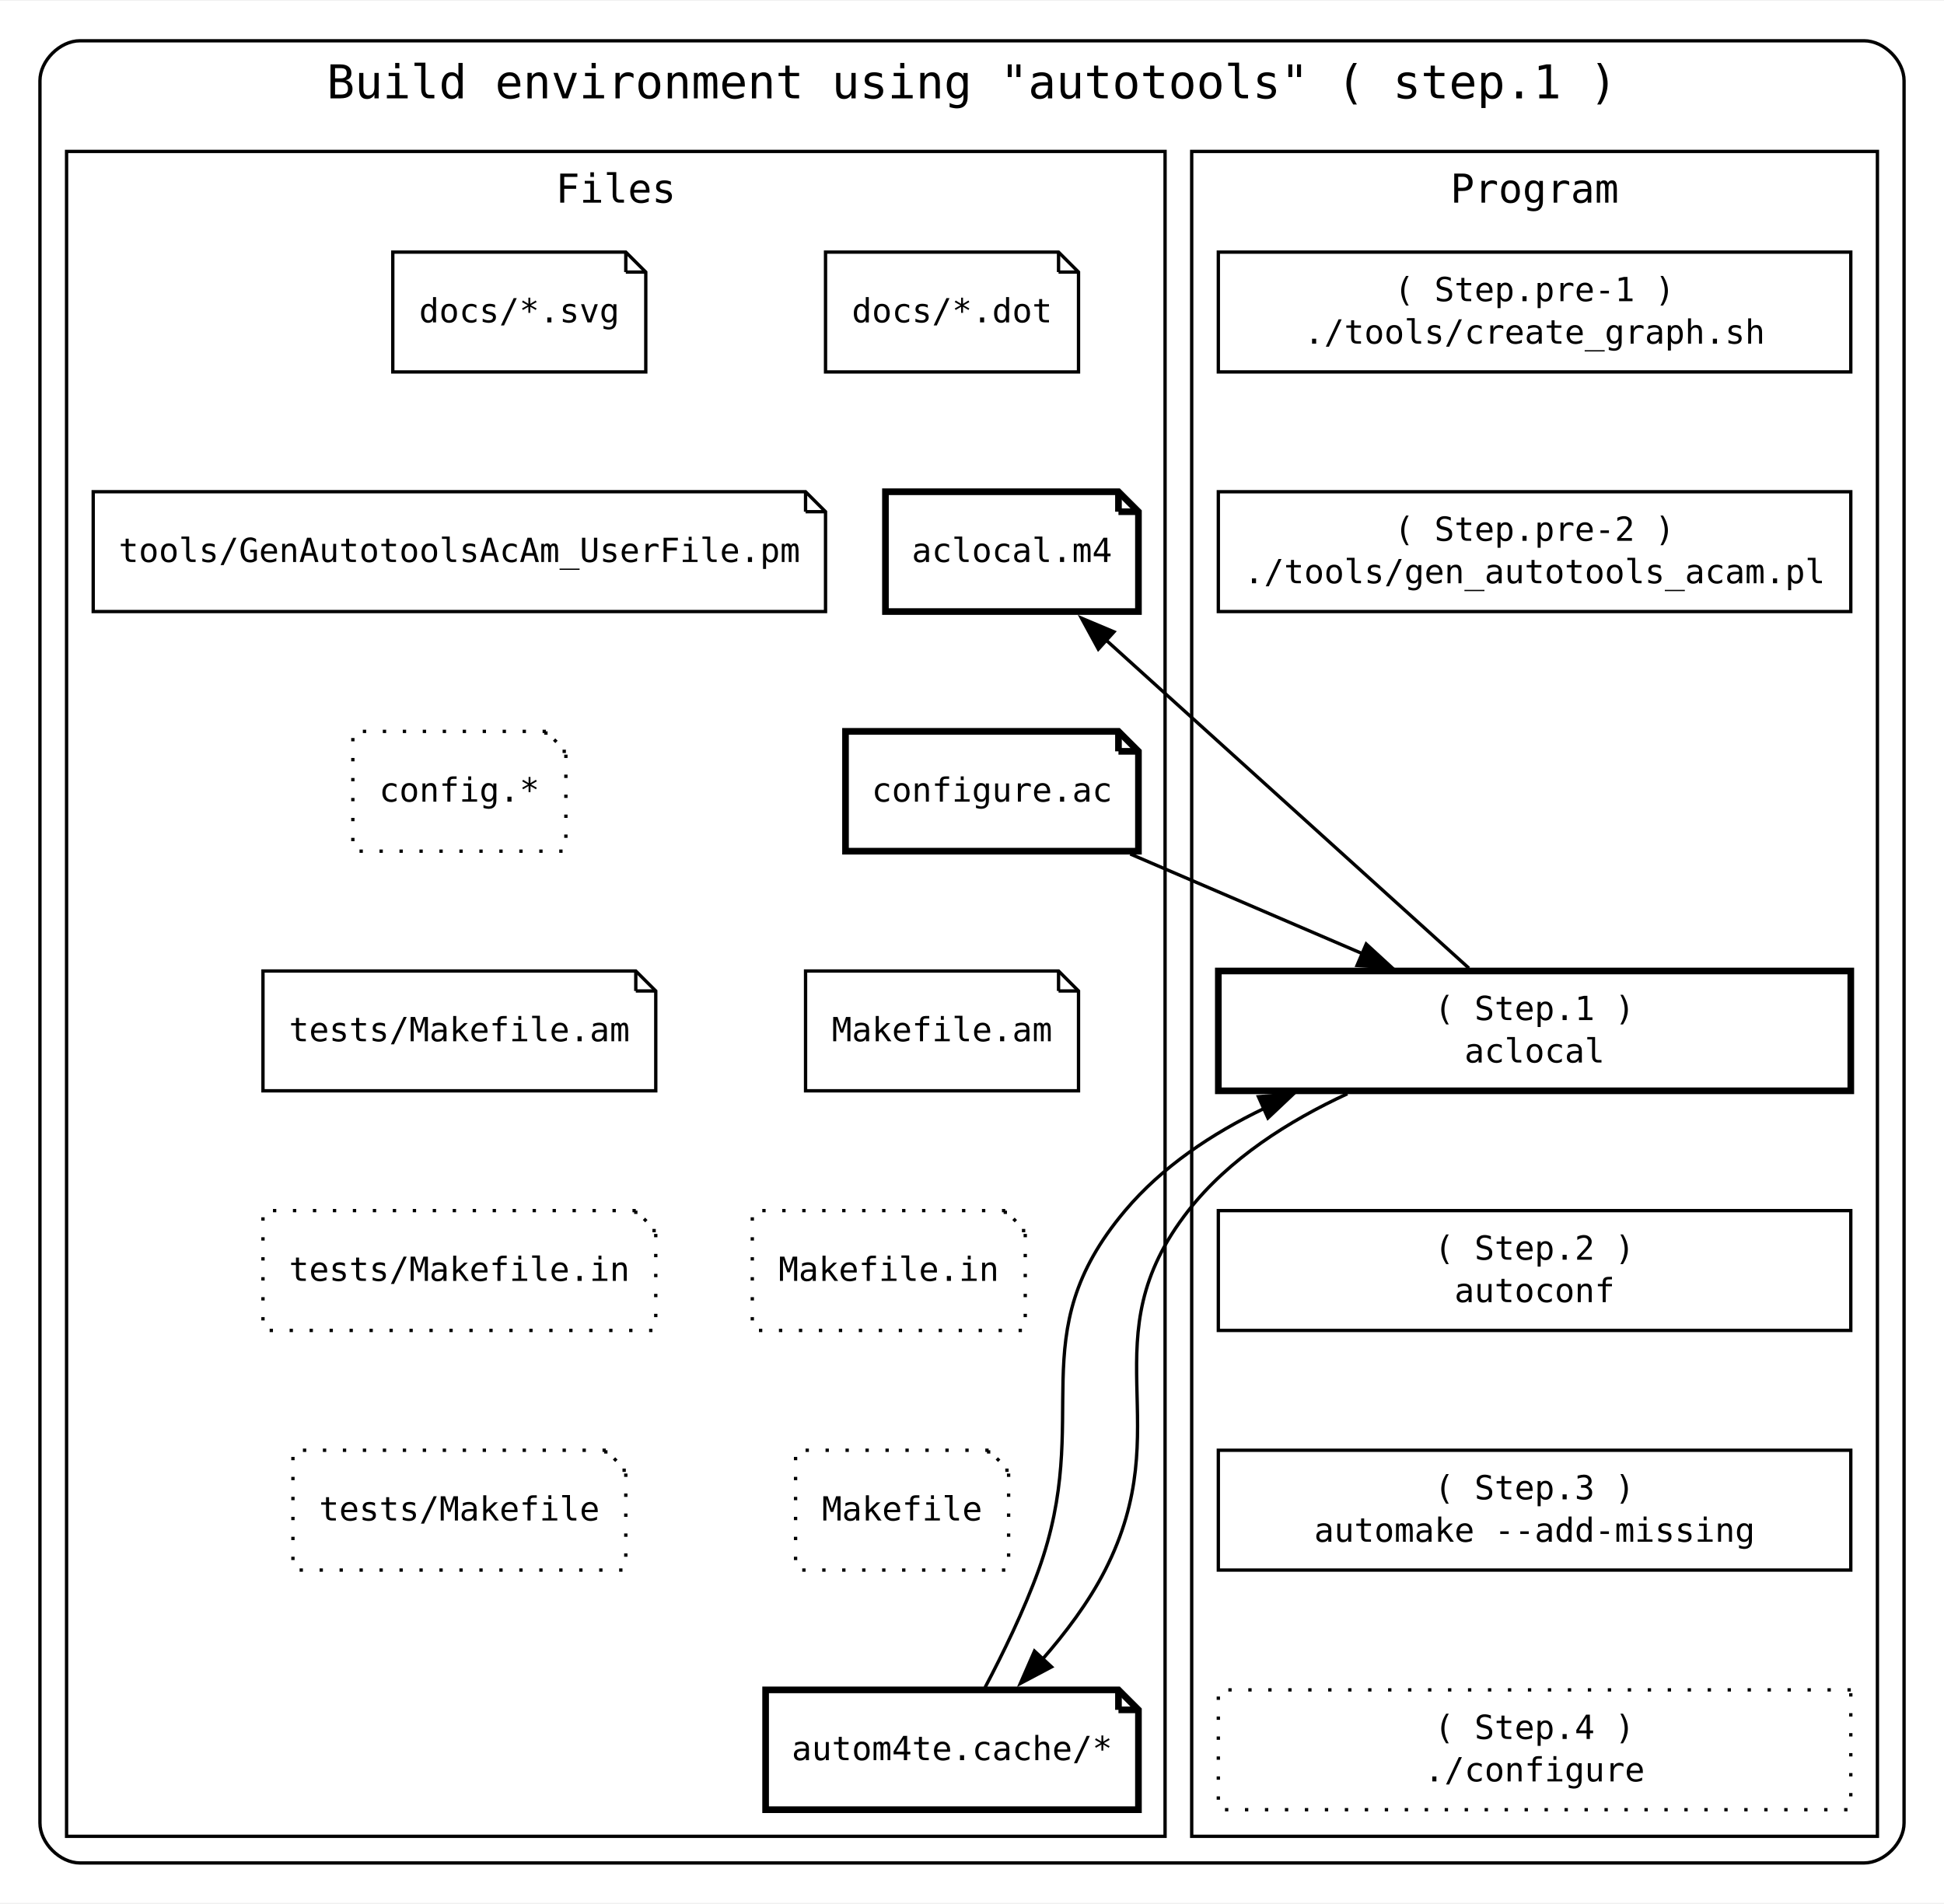
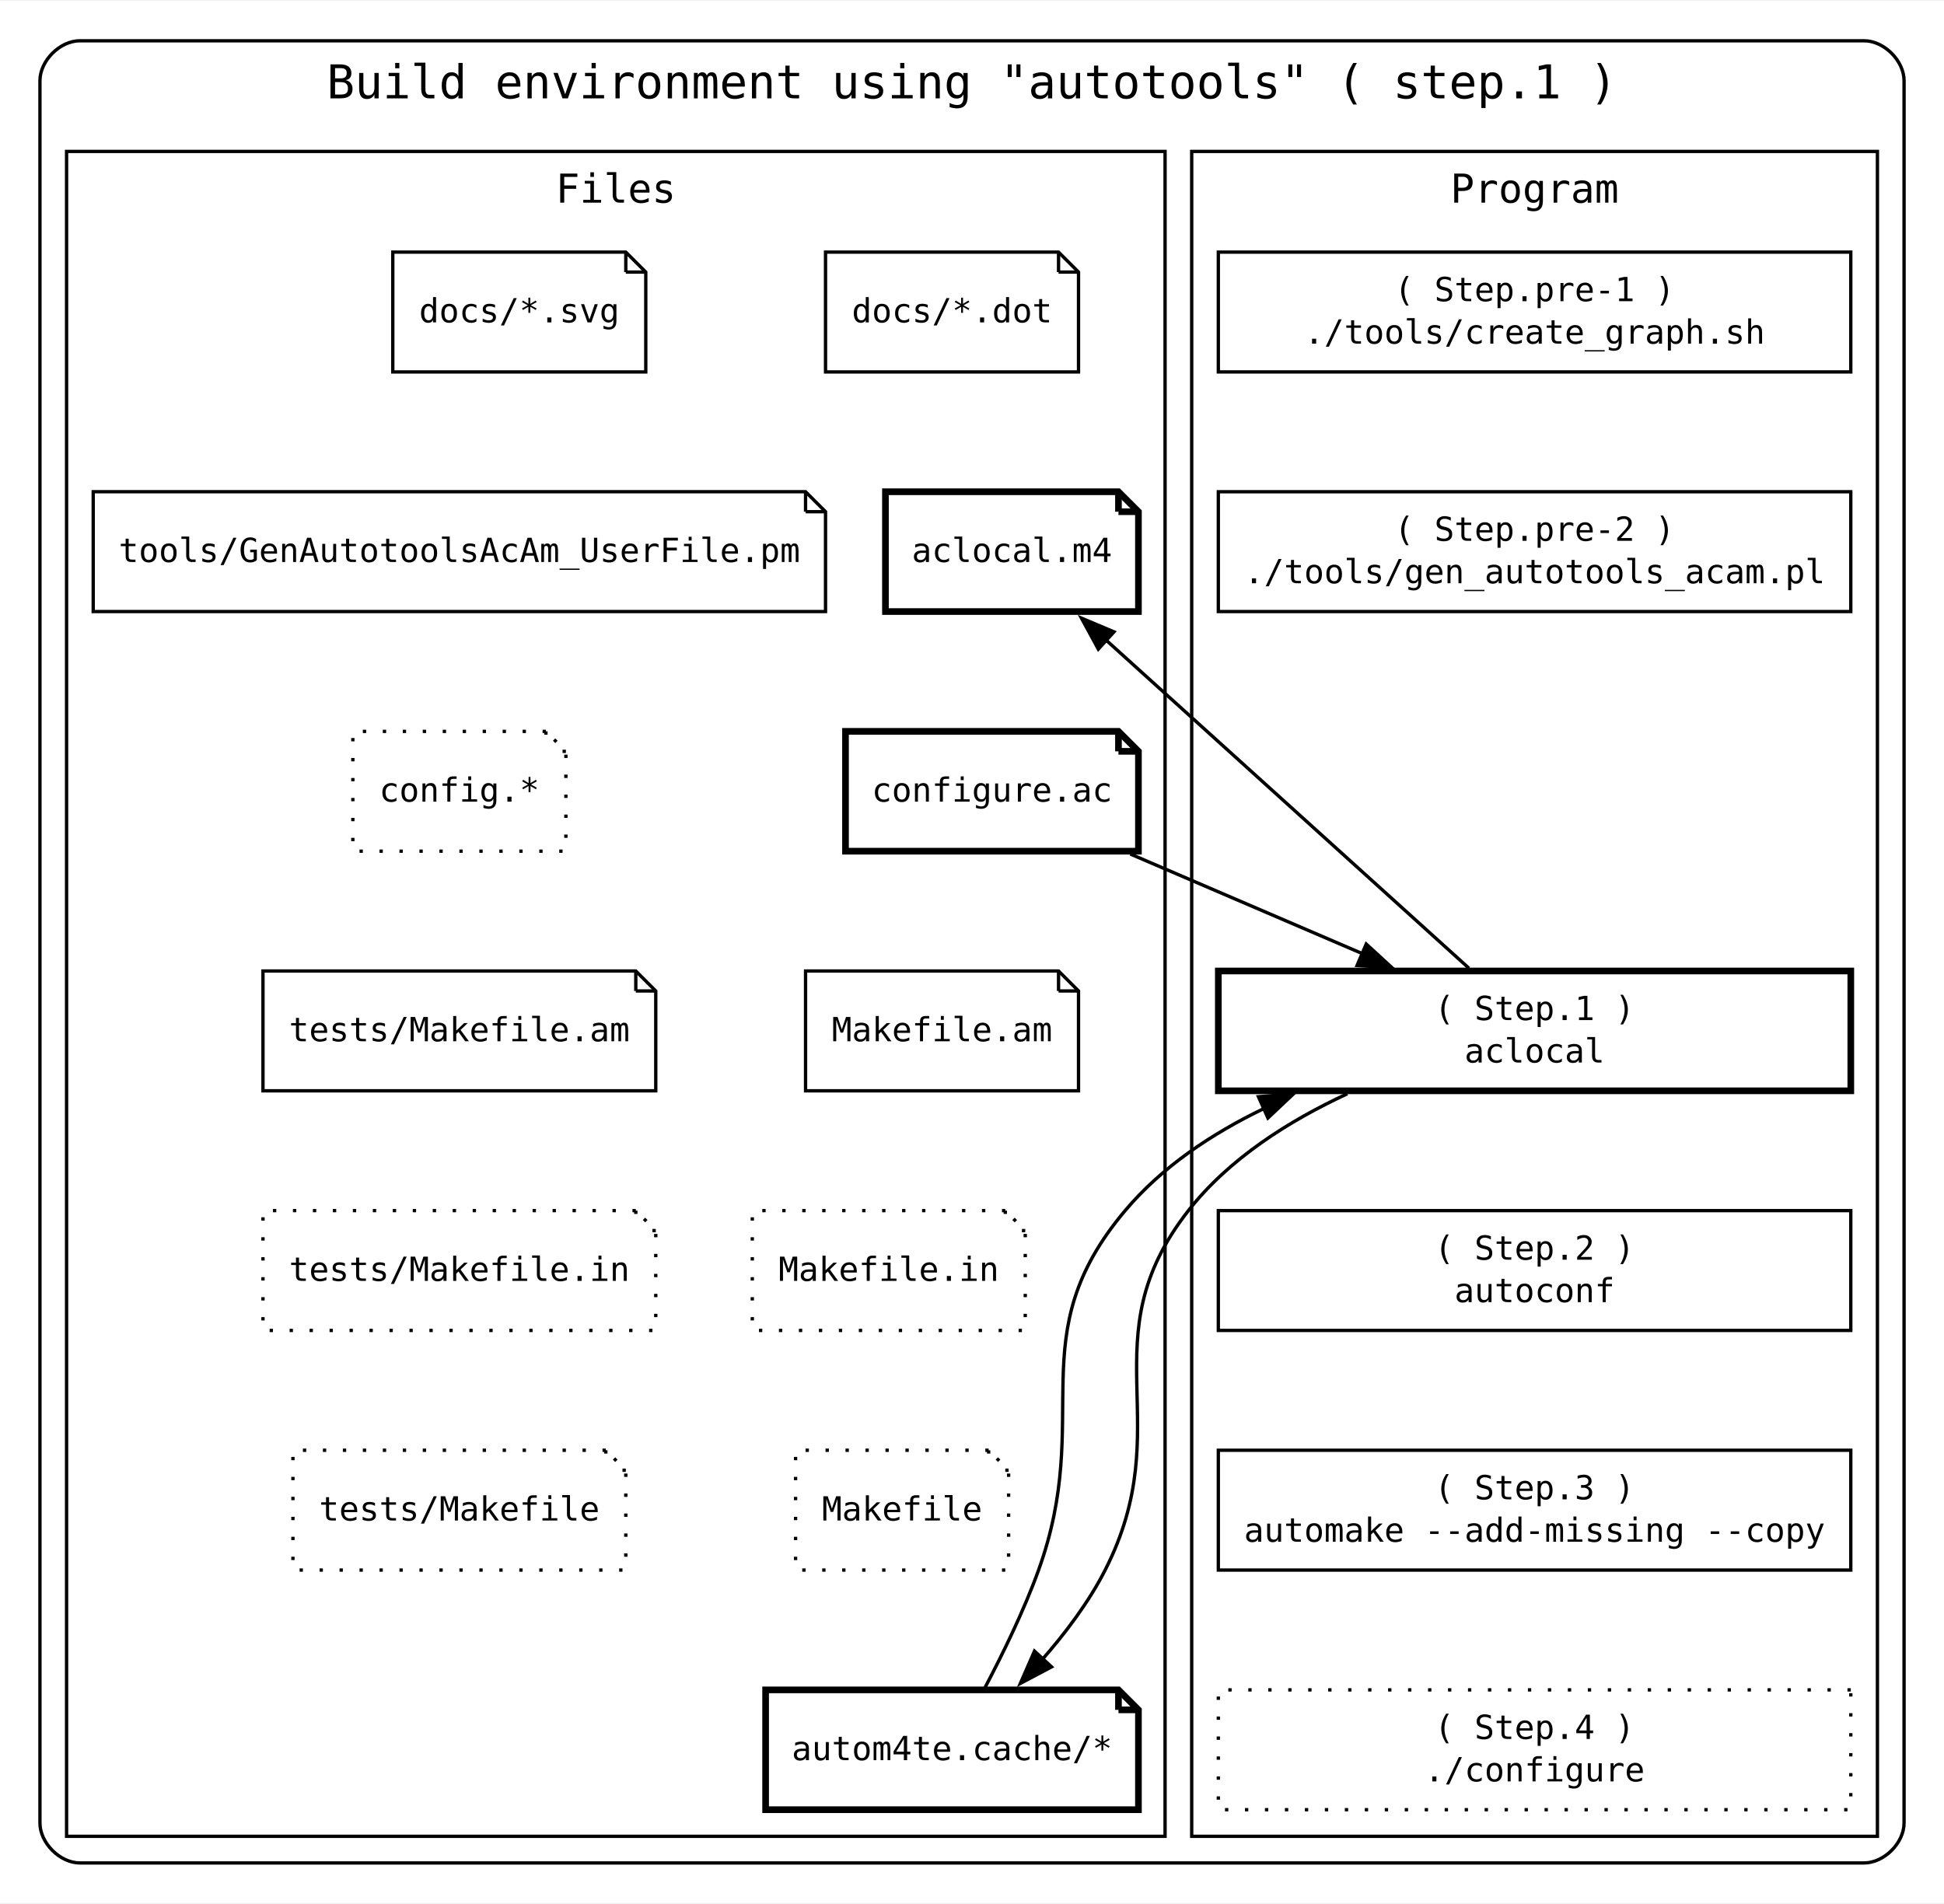
<svg xmlns="http://www.w3.org/2000/svg" width="584pt" height="572pt" viewBox="0.00 0.00 584.00 571.50">
  <g id="graph0" class="graph" transform="scale(1 1) rotate(0) translate(4 567.5)">
    <polygon fill="white" stroke="none" points="-4,4 -4,-567.5 580,-567.5 580,4 -4,4" />
    <g id="clust1" class="cluster">
      <path fill="none" stroke="black" d="M20,-8C20,-8 556,-8 556,-8 562,-8 568,-14 568,-20 568,-20 568,-543.5 568,-543.5 568,-549.5 562,-555.5 556,-555.5 556,-555.5 20,-555.5 20,-555.5 14,-555.5 8,-549.5 8,-543.5 8,-543.5 8,-20 8,-20 8,-14 14,-8 20,-8" />
      <text text-anchor="middle" x="288" y="-538.2" font-family="monospace" font-size="14.00">Build environment using "autotools" ( step.1 )</text>
    </g>
    <g id="clust2" class="cluster">
      <polygon fill="none" stroke="black" points="354,-16 354,-522.25 560,-522.25 560,-16 354,-16" />
      <text text-anchor="middle" x="457" y="-506.85" font-family="monospace" font-size="12.00">Program</text>
    </g>
    <g id="clust4" class="cluster">
      <polygon fill="none" stroke="black" points="16,-16 16,-522.25 346,-522.25 346,-16 16,-16" />
      <text text-anchor="middle" x="181" y="-506.85" font-family="monospace" font-size="12.00">Files</text>
    </g>
    <g id="node1" class="node">
      <polygon fill="none" stroke="black" points="552,-492 362,-492 362,-456 552,-456 552,-492" />
      <text text-anchor="middle" x="457" y="-477.25" font-family="monospace" font-size="10.00">( Step.pre-1 )</text>
      <text text-anchor="middle" x="457" y="-464.5" font-family="monospace" font-size="10.00">./tools/create_graph.sh      </text>
    </g>
    <g id="node2" class="node">
      <polygon fill="none" stroke="black" points="552,-420 362,-420 362,-384 552,-384 552,-420" />
      <text text-anchor="middle" x="457" y="-405.25" font-family="monospace" font-size="10.00">( Step.pre-2 )</text>
      <text text-anchor="middle" x="457" y="-392.5" font-family="monospace" font-size="10.00">./tools/gen_autotools_acam.pl</text>
    </g>
    <g id="node4" class="node">
      <polygon fill="none" stroke="black" stroke-width="2" points="552,-276 362,-276 362,-240 552,-240 552,-276" />
      <text text-anchor="middle" x="457" y="-261.25" font-family="monospace" font-size="10.00">( Step.1 )</text>
      <text text-anchor="middle" x="457" y="-248.5" font-family="monospace" font-size="10.00">aclocal                      </text>
    </g>
    <g id="node5" class="node">
      <polygon fill="none" stroke="black" points="552,-204 362,-204 362,-168 552,-168 552,-204" />
      <text text-anchor="middle" x="457" y="-189.25" font-family="monospace" font-size="10.00">( Step.2 )</text>
      <text text-anchor="middle" x="457" y="-176.5" font-family="monospace" font-size="10.00">autoconf                     </text>
    </g>
    <g id="node9" class="node">
      <polygon fill="none" stroke="black" stroke-width="2" points="332,-420 262,-420 262,-384 338,-384 338,-414 332,-420" />
      <polyline fill="none" stroke="black" stroke-width="2" points="332,-420 332,-414" />
      <polyline fill="none" stroke="black" stroke-width="2" points="338,-414 332,-414" />
      <text text-anchor="middle" x="300" y="-398.88" font-family="monospace" font-size="10.00">aclocal.m4</text>
    </g>
    <g id="edge20" class="edge">
      <path fill="none" stroke="black" d="M437.28,-276.84C409.64,-301.83 359.27,-347.39 327.83,-375.83" />
      <polygon fill="black" stroke="black" points="325.95,-372.71 320.88,-382.02 330.65,-377.9 325.95,-372.71" />
    </g>
    <g id="node14" class="node">
      <polygon fill="none" stroke="black" stroke-width="2" points="332,-60 226,-60 226,-24 338,-24 338,-54 332,-60" />
      <polyline fill="none" stroke="black" stroke-width="2" points="332,-60 332,-54" />
      <polyline fill="none" stroke="black" stroke-width="2" points="338,-54 332,-54" />
      <text text-anchor="middle" x="282" y="-38.88" font-family="monospace" font-size="10.00">autom4te.cache/*</text>
    </g>
    <g id="edge21" class="edge">
      <path fill="none" stroke="black" d="M400.76,-239.11C383.15,-230.96 365.17,-219.57 353,-204 322.66,-165.18 350.36,-139.9 328,-96 323.07,-86.33 316.01,-76.97 308.89,-68.88" />
      <polygon fill="black" stroke="black" points="311.9,-66.91 302.53,-61.95 306.77,-71.66 311.9,-66.91" />
    </g>
    <g id="node6" class="node">
      <polygon fill="none" stroke="black" points="552,-132 362,-132 362,-96 552,-96 552,-132" />
      <text text-anchor="middle" x="457" y="-117.25" font-family="monospace" font-size="10.00">( Step.3 )</text>
-       <text text-anchor="middle" x="457" y="-104.5" font-family="monospace" font-size="10.00">automake --add-missing       </text>
+       <text text-anchor="middle" x="457" y="-104.5" font-family="monospace" font-size="10.00">automake --add-missing --copy</text>
    </g>
    <g id="node7" class="node">
      <polygon fill="none" stroke="black" stroke-dasharray="1,5" points="552,-60 362,-60 362,-24 552,-24 552,-60" />
      <text text-anchor="middle" x="457" y="-45.25" font-family="monospace" font-size="10.00">( Step.4 )</text>
      <text text-anchor="middle" x="457" y="-32.5" font-family="monospace" font-size="10.00">./configure                  </text>
    </g>
    <g id="node8" class="node">
      <polygon fill="none" stroke="black" points="314,-492 244,-492 244,-456 320,-456 320,-486 314,-492" />
      <polyline fill="none" stroke="black" points="314,-492 314,-486" />
      <polyline fill="none" stroke="black" points="320,-486 314,-486" />
      <text text-anchor="middle" x="282" y="-470.88" font-family="monospace" font-size="10.00">docs/*.dot</text>
    </g>
    <g id="node15" class="node">
      <polygon fill="none" stroke="black" points="184,-492 114,-492 114,-456 190,-456 190,-486 184,-492" />
      <polyline fill="none" stroke="black" points="184,-492 184,-486" />
      <polyline fill="none" stroke="black" points="190,-486 184,-486" />
      <text text-anchor="middle" x="152" y="-470.88" font-family="monospace" font-size="10.00">docs/*.svg</text>
    </g>
    <g id="node10" class="node">
      <polygon fill="none" stroke="black" stroke-width="2" points="332,-348 250,-348 250,-312 338,-312 338,-342 332,-348" />
      <polyline fill="none" stroke="black" stroke-width="2" points="332,-348 332,-342" />
      <polyline fill="none" stroke="black" stroke-width="2" points="338,-342 332,-342" />
      <text text-anchor="middle" x="294" y="-326.88" font-family="monospace" font-size="10.00">configure.ac</text>
    </g>
    <g id="edge19" class="edge">
      <path fill="none" stroke="black" d="M335.55,-311.15C356.74,-302.06 382.71,-290.9 405.19,-281.25" />
      <polygon fill="black" stroke="black" points="406.43,-284.1 414.24,-276.93 403.67,-277.66 406.43,-284.1" />
    </g>
    <g id="node11" class="node">
      <polygon fill="none" stroke="black" points="314,-276 238,-276 238,-240 320,-240 320,-270 314,-276" />
      <polyline fill="none" stroke="black" points="314,-276 314,-270" />
      <polyline fill="none" stroke="black" points="320,-270 314,-270" />
      <text text-anchor="middle" x="279" y="-254.88" font-family="monospace" font-size="10.00">Makefile.am</text>
    </g>
    <g id="node12" class="node">
      <polygon fill="none" stroke="black" stroke-dasharray="1,5" points="298,-204 222,-204 222,-168 304,-168 304,-198 298,-204" />
      <polyline fill="none" stroke="black" stroke-dasharray="1,5" points="298,-204 298,-198" />
      <polyline fill="none" stroke="black" stroke-dasharray="1,5" points="304,-198 298,-198" />
      <text text-anchor="middle" x="263" y="-182.88" font-family="monospace" font-size="10.00">Makefile.in</text>
    </g>
    <g id="node13" class="node">
      <polygon fill="none" stroke="black" stroke-dasharray="1,5" points="293,-132 235,-132 235,-96 299,-96 299,-126 293,-132" />
      <polyline fill="none" stroke="black" stroke-dasharray="1,5" points="293,-132 293,-126" />
      <polyline fill="none" stroke="black" stroke-dasharray="1,5" points="299,-126 293,-126" />
      <text text-anchor="middle" x="267" y="-110.88" font-family="monospace" font-size="10.00">Makefile</text>
    </g>
    <g id="edge22" class="edge">
      <path fill="none" stroke="black" d="M291.92,-60.72C297.25,-70.82 303.62,-83.85 308,-96 324.75,-142.44 302.19,-166.24 334,-204 345.1,-217.18 360.09,-227.17 375.78,-234.71" />
      <polygon fill="black" stroke="black" points="374.05,-238.22 384.6,-239.1 376.9,-231.83 374.05,-238.22" />
    </g>
    <g id="node16" class="node">
      <polygon fill="none" stroke="black" points="238,-420 24,-420 24,-384 244,-384 244,-414 238,-420" />
      <polyline fill="none" stroke="black" points="238,-420 238,-414" />
      <polyline fill="none" stroke="black" points="244,-414 238,-414" />
      <text text-anchor="middle" x="134" y="-398.88" font-family="monospace" font-size="10.00">tools/GenAutotoolsAcAm_UserFile.pm</text>
    </g>
    <g id="node17" class="node">
      <polygon fill="none" stroke="black" stroke-dasharray="1,5" points="160,-348 102,-348 102,-312 166,-312 166,-342 160,-348" />
      <polyline fill="none" stroke="black" stroke-dasharray="1,5" points="160,-348 160,-342" />
      <polyline fill="none" stroke="black" stroke-dasharray="1,5" points="166,-342 160,-342" />
      <text text-anchor="middle" x="134" y="-326.88" font-family="monospace" font-size="10.00">config.*</text>
    </g>
    <g id="node18" class="node">
      <polygon fill="none" stroke="black" points="187,-276 75,-276 75,-240 193,-240 193,-270 187,-276" />
      <polyline fill="none" stroke="black" points="187,-276 187,-270" />
      <polyline fill="none" stroke="black" points="193,-270 187,-270" />
      <text text-anchor="middle" x="134" y="-254.88" font-family="monospace" font-size="10.00">tests/Makefile.am</text>
    </g>
    <g id="node19" class="node">
      <polygon fill="none" stroke="black" stroke-dasharray="1,5" points="187,-204 75,-204 75,-168 193,-168 193,-198 187,-204" />
      <polyline fill="none" stroke="black" stroke-dasharray="1,5" points="187,-204 187,-198" />
      <polyline fill="none" stroke="black" stroke-dasharray="1,5" points="193,-198 187,-198" />
      <text text-anchor="middle" x="134" y="-182.88" font-family="monospace" font-size="10.00">tests/Makefile.in</text>
    </g>
    <g id="node20" class="node">
      <polygon fill="none" stroke="black" stroke-dasharray="1,5" points="178,-132 84,-132 84,-96 184,-96 184,-126 178,-132" />
      <polyline fill="none" stroke="black" stroke-dasharray="1,5" points="178,-132 178,-126" />
      <polyline fill="none" stroke="black" stroke-dasharray="1,5" points="184,-126 178,-126" />
      <text text-anchor="middle" x="134" y="-110.88" font-family="monospace" font-size="10.00">tests/Makefile</text>
    </g>
  </g>
</svg>
